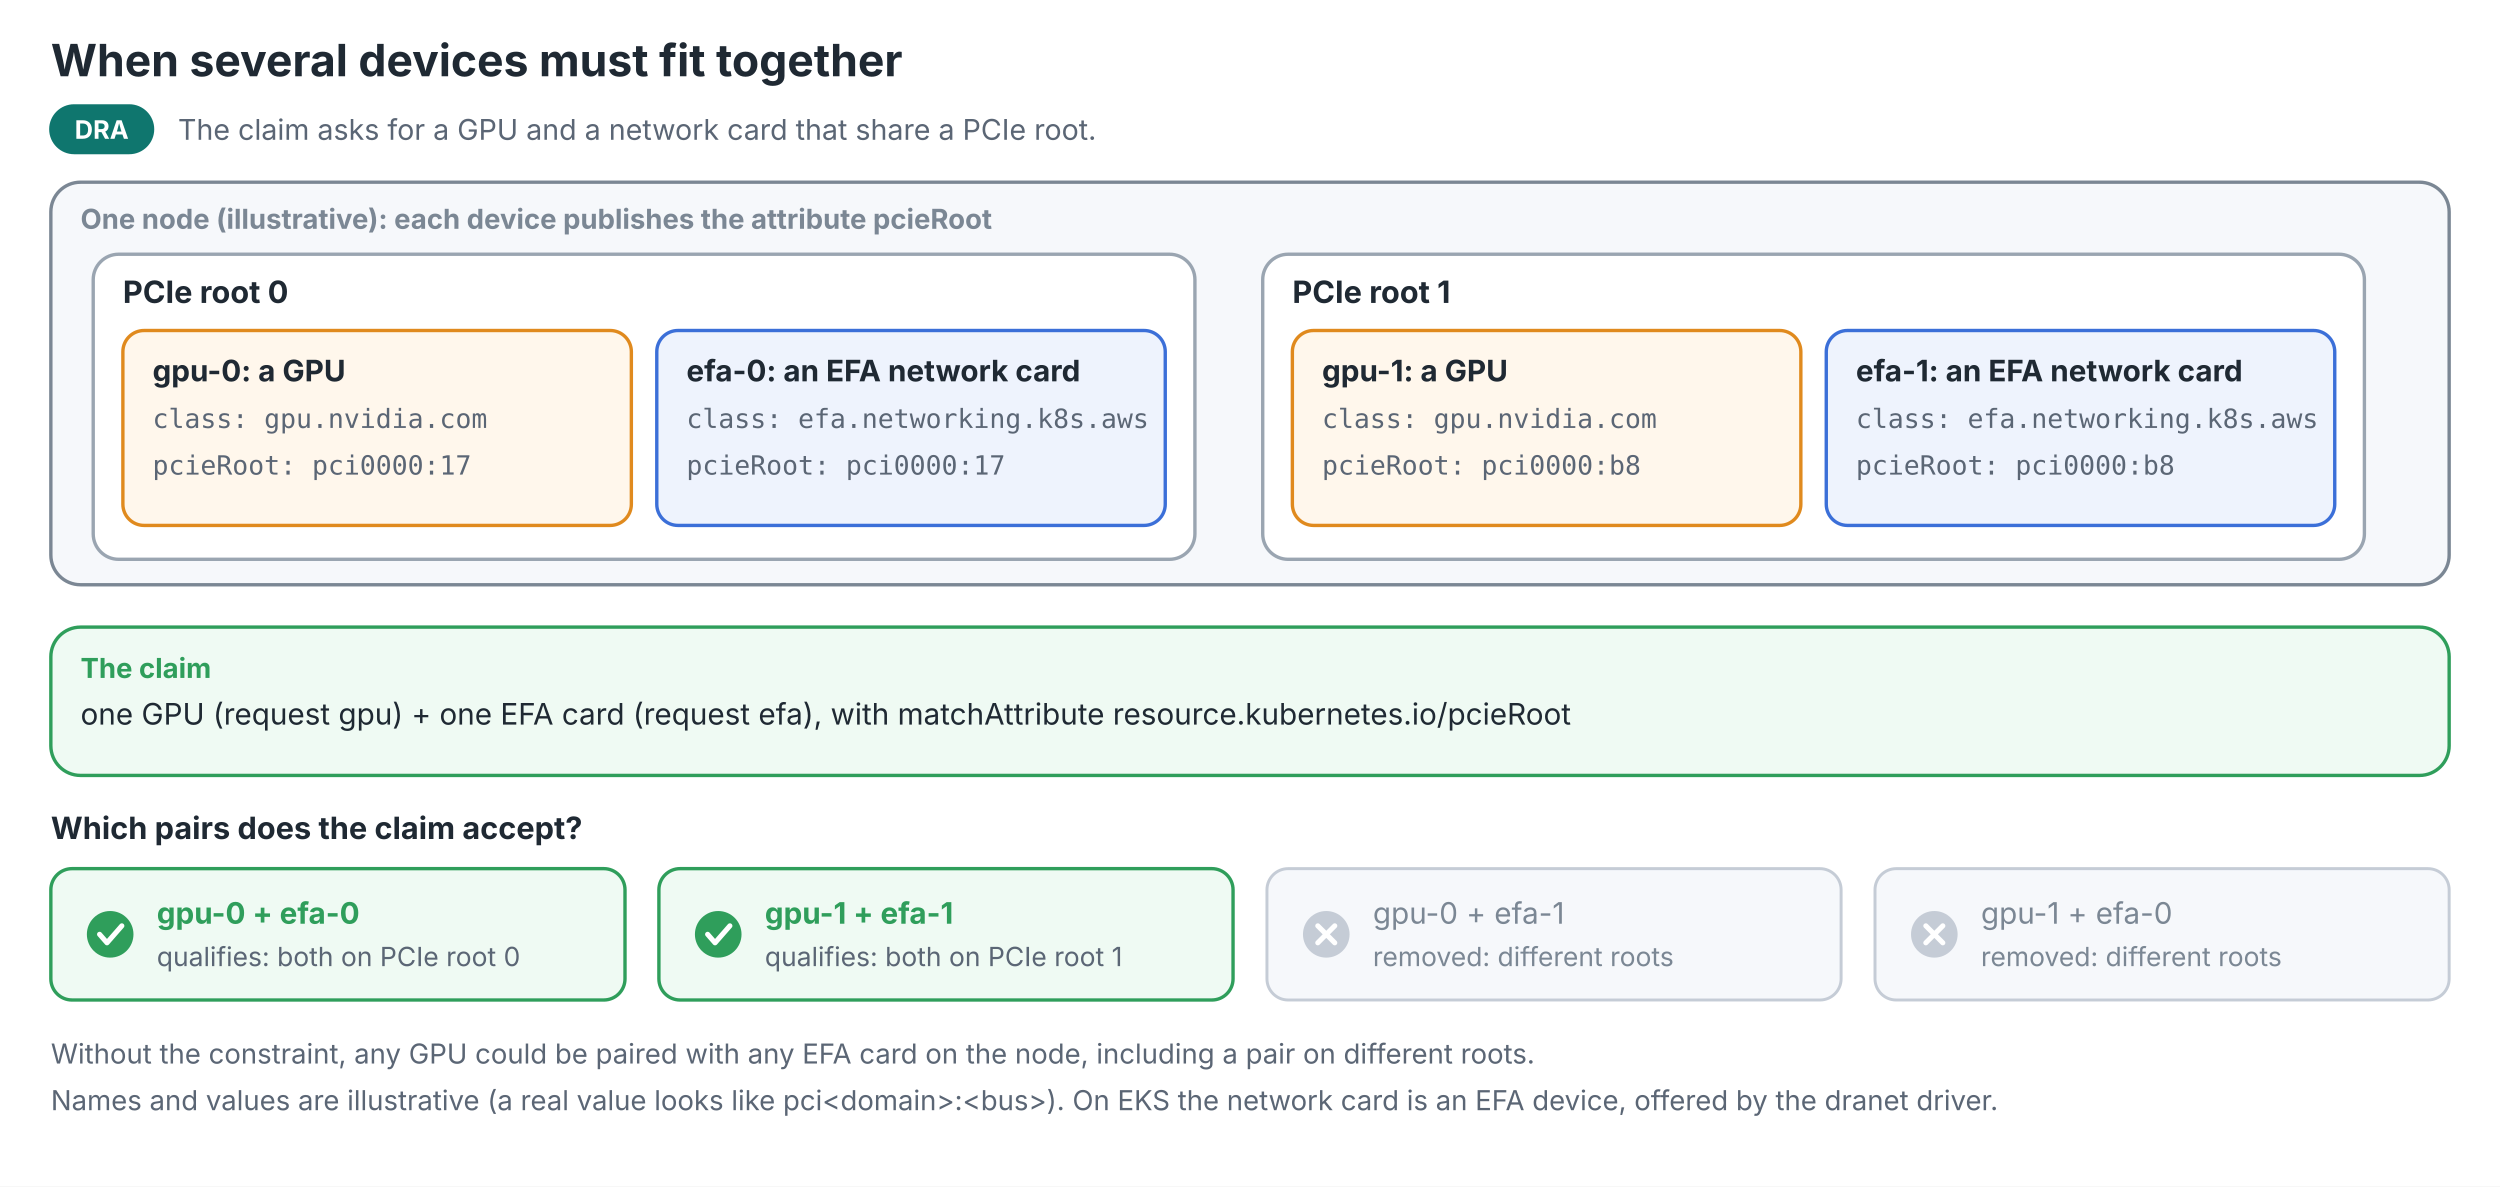
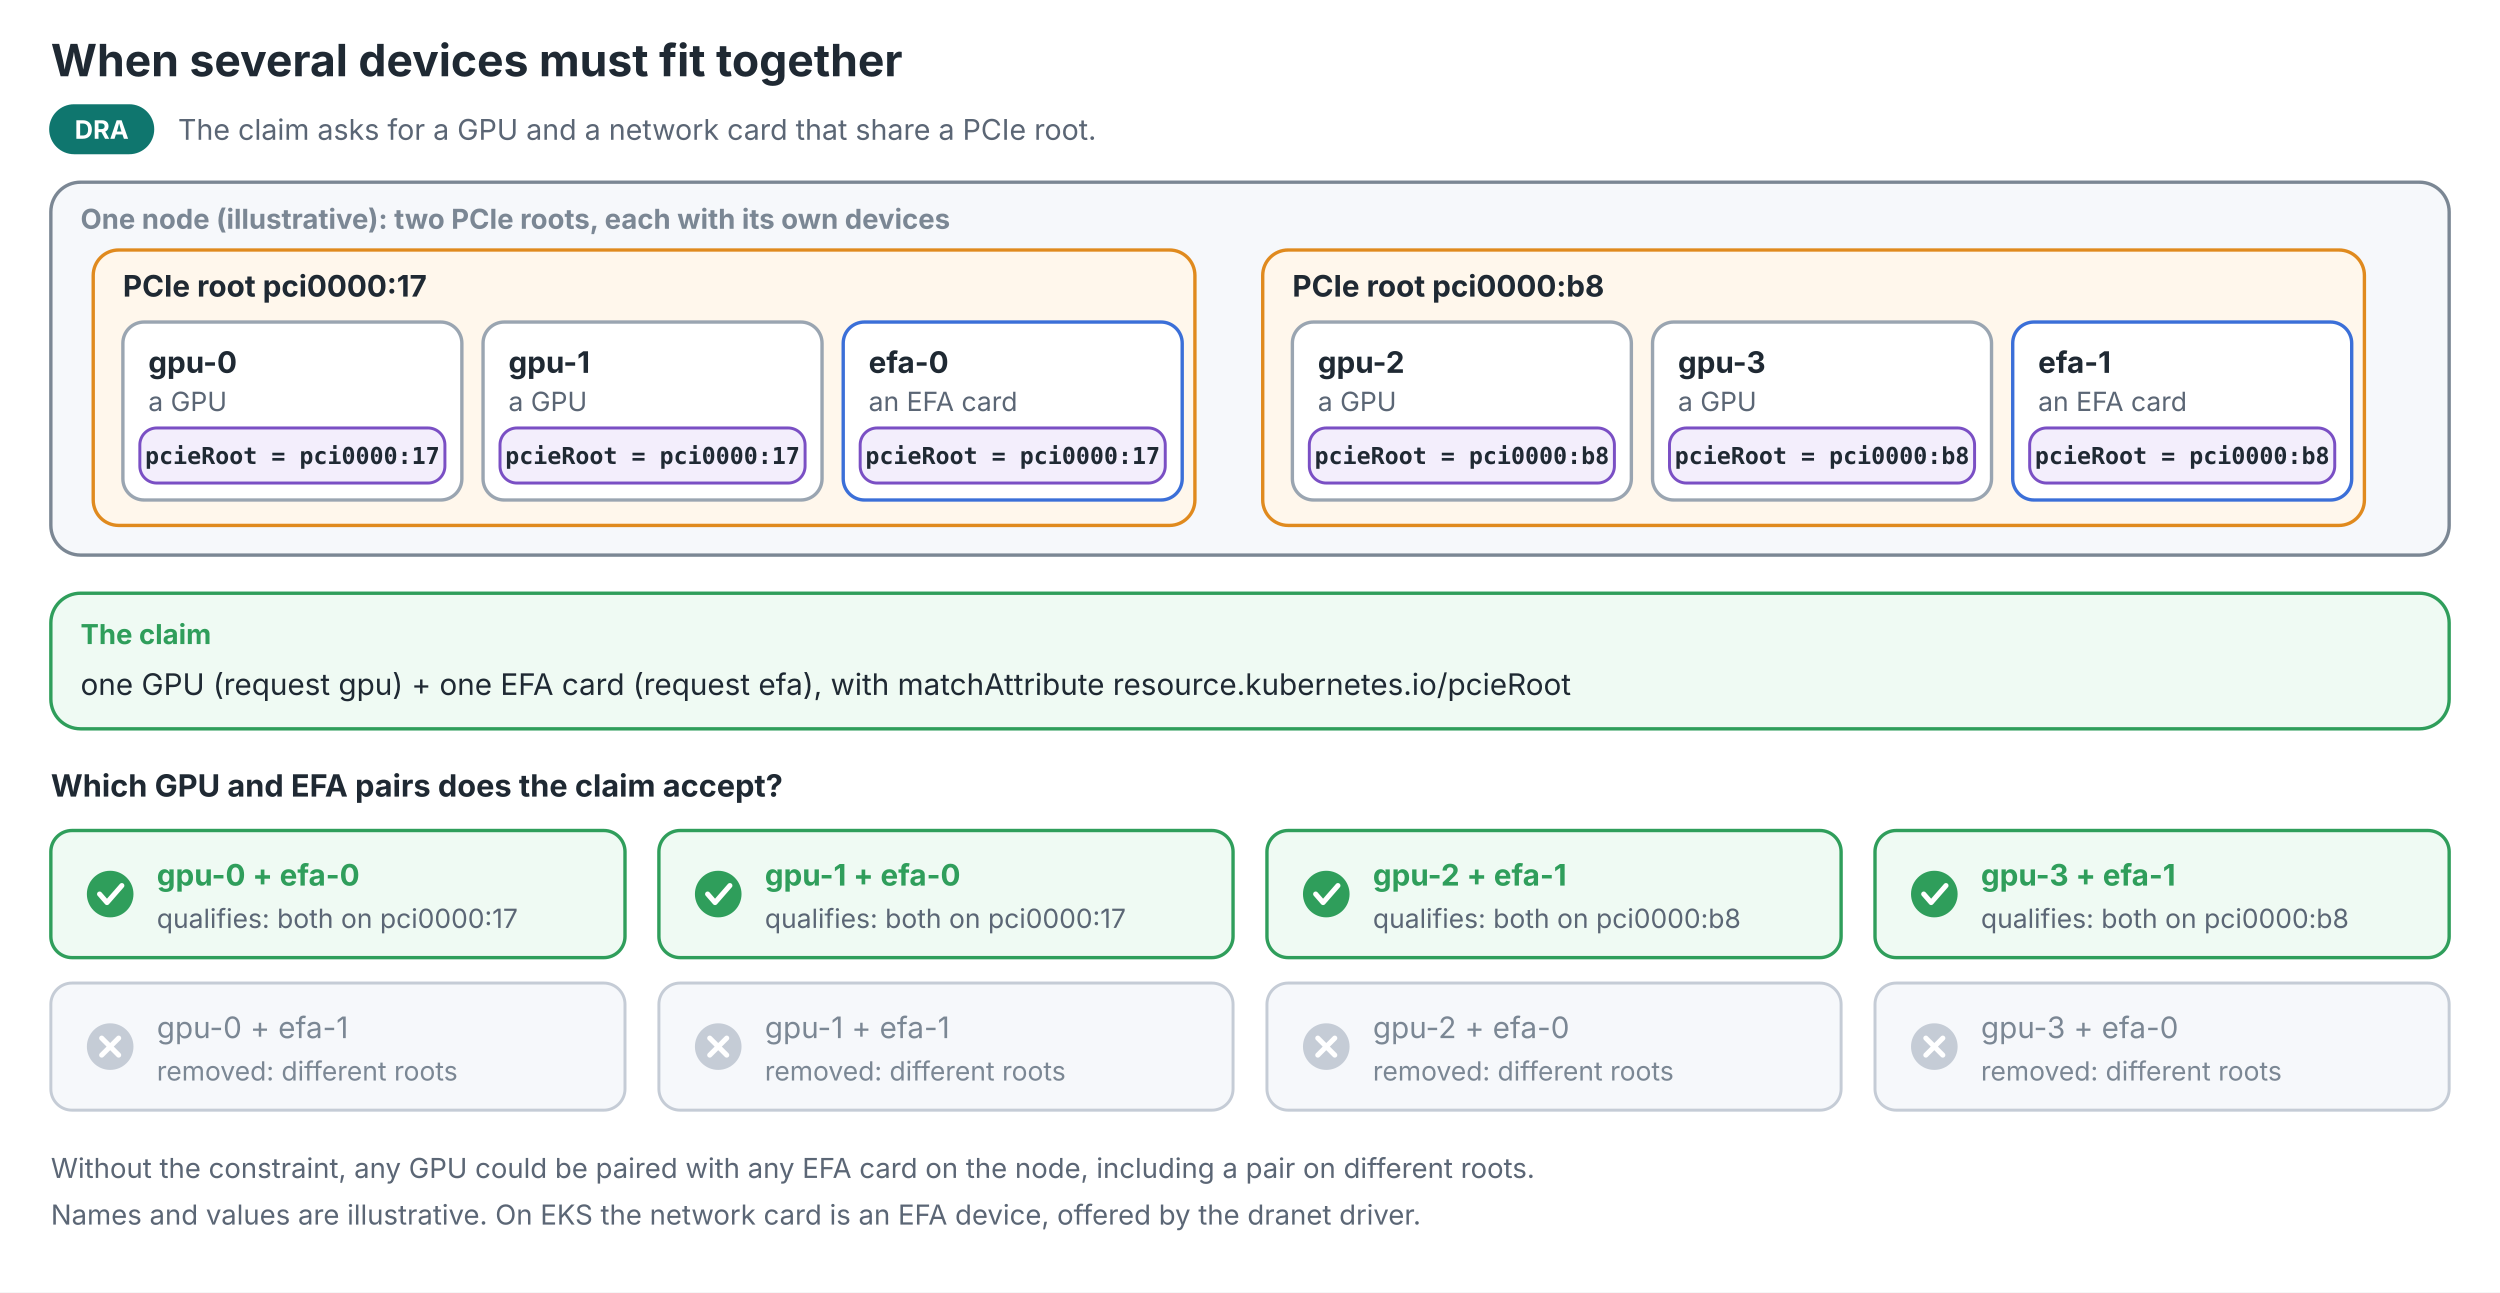
- <svg xmlns="http://www.w3.org/2000/svg" viewBox="0 0 1180 560" width="1180" height="560" style="color-scheme: light">
+ <svg xmlns="http://www.w3.org/2000/svg" viewBox="0 0 1180 610" width="1180" height="610" style="color-scheme: light">
  <rect width="100%" height="100%" fill="#ffffff" />
  <text x="24" y="36" font-family="Inter, Segoe UI, Helvetica, Arial, sans-serif" font-size="21" font-weight="700" fill="#1f2933" text-anchor="start">When several devices must fit together</text>
  <rect x="24" y="50" width="48" height="22" rx="11" fill="#0f766e" stroke="#0f766e" stroke-width="1.6" />
  <text x="48" y="65.5" font-family="Inter, Segoe UI, Helvetica, Arial, sans-serif" font-size="12" font-weight="700" fill="#ffffff" text-anchor="middle">DRA</text>
  <text x="84" y="66" font-family="Inter, Segoe UI, Helvetica, Arial, sans-serif" font-size="13.5" font-weight="400" fill="#5b6675" text-anchor="start">The claim asks for a GPU and a network card that share a PCIe root.</text>
-   <rect x="24" y="86" width="1132" height="190" rx="14" fill="#f6f8fb" stroke="#7b8794" stroke-width="1.6" />
-   <text x="38" y="108" font-family="Inter, Segoe UI, Helvetica, Arial, sans-serif" font-size="13" font-weight="700" fill="#7b8794" text-anchor="start">One node (illustrative): each device publishes the attribute pcieRoot</text>
-   <rect x="44" y="120" width="520" height="144" rx="12" fill="#ffffff" stroke="#9aa5b1" stroke-width="1.6" />
-   <text x="58" y="143" font-family="Inter, Segoe UI, Helvetica, Arial, sans-serif" font-size="14.5" font-weight="700" fill="#1f2933" text-anchor="start">PCIe root 0</text>
-   <rect x="58" y="156" width="240" height="92" rx="10" fill="#fff7ec" stroke="#e08a1e" stroke-width="1.6" />
-   <text x="72" y="180" font-family="Inter, Segoe UI, Helvetica, Arial, sans-serif" font-size="14" font-weight="700" fill="#1f2933" text-anchor="start">gpu-0: a GPU</text>
-   <text x="72" y="202" font-family="SFMono-Regular, Menlo, Consolas, monospace" font-size="12.5" font-weight="400" fill="#5b6675" text-anchor="start">class: gpu.nvidia.com</text>
-   <text x="72" y="224" font-family="SFMono-Regular, Menlo, Consolas, monospace" font-size="12.5" font-weight="400" fill="#5b6675" text-anchor="start">pcieRoot: pci0000:17</text>
-   <rect x="310" y="156" width="240" height="92" rx="10" fill="#eef3fd" stroke="#3b6fd8" stroke-width="1.6" />
-   <text x="324" y="180" font-family="Inter, Segoe UI, Helvetica, Arial, sans-serif" font-size="14" font-weight="700" fill="#1f2933" text-anchor="start">efa-0: an EFA network card</text>
-   <text x="324" y="202" font-family="SFMono-Regular, Menlo, Consolas, monospace" font-size="12.5" font-weight="400" fill="#5b6675" text-anchor="start">class: efa.networking.k8s.aws</text>
-   <text x="324" y="224" font-family="SFMono-Regular, Menlo, Consolas, monospace" font-size="12.5" font-weight="400" fill="#5b6675" text-anchor="start">pcieRoot: pci0000:17</text>
-   <rect x="596" y="120" width="520" height="144" rx="12" fill="#ffffff" stroke="#9aa5b1" stroke-width="1.6" />
-   <text x="610" y="143" font-family="Inter, Segoe UI, Helvetica, Arial, sans-serif" font-size="14.5" font-weight="700" fill="#1f2933" text-anchor="start">PCIe root 1</text>
-   <rect x="610" y="156" width="240" height="92" rx="10" fill="#fff7ec" stroke="#e08a1e" stroke-width="1.6" />
-   <text x="624" y="180" font-family="Inter, Segoe UI, Helvetica, Arial, sans-serif" font-size="14" font-weight="700" fill="#1f2933" text-anchor="start">gpu-1: a GPU</text>
-   <text x="624" y="202" font-family="SFMono-Regular, Menlo, Consolas, monospace" font-size="12.5" font-weight="400" fill="#5b6675" text-anchor="start">class: gpu.nvidia.com</text>
-   <text x="624" y="224" font-family="SFMono-Regular, Menlo, Consolas, monospace" font-size="12.5" font-weight="400" fill="#5b6675" text-anchor="start">pcieRoot: pci0000:b8</text>
-   <rect x="862" y="156" width="240" height="92" rx="10" fill="#eef3fd" stroke="#3b6fd8" stroke-width="1.6" />
-   <text x="876" y="180" font-family="Inter, Segoe UI, Helvetica, Arial, sans-serif" font-size="14" font-weight="700" fill="#1f2933" text-anchor="start">efa-1: an EFA network card</text>
-   <text x="876" y="202" font-family="SFMono-Regular, Menlo, Consolas, monospace" font-size="12.5" font-weight="400" fill="#5b6675" text-anchor="start">class: efa.networking.k8s.aws</text>
-   <text x="876" y="224" font-family="SFMono-Regular, Menlo, Consolas, monospace" font-size="12.5" font-weight="400" fill="#5b6675" text-anchor="start">pcieRoot: pci0000:b8</text>
-   <rect x="24" y="296" width="1132" height="70" rx="14" fill="#effaf3" stroke="#2f9e5b" stroke-width="1.6" />
-   <text x="38" y="320" font-family="Inter, Segoe UI, Helvetica, Arial, sans-serif" font-size="13" font-weight="700" fill="#2f9e5b" text-anchor="start">The claim</text>
-   <text x="38" y="342" font-family="Inter, Segoe UI, Helvetica, Arial, sans-serif" font-size="14" font-weight="400" fill="#1f2933" text-anchor="start">one GPU (request gpu) + one EFA card (request efa), with matchAttribute resource.kubernetes.io/pcieRoot</text>
-   <text x="24" y="396" font-family="Inter, Segoe UI, Helvetica, Arial, sans-serif" font-size="14.5" font-weight="700" fill="#1f2933" text-anchor="start">Which pairs does the claim accept?</text>
-   <rect x="24" y="410" width="271" height="62" rx="10" fill="#effaf3" stroke="#2f9e5b" stroke-width="1.6" />
-   <circle cx="52" cy="441" r="11" fill="#2f9e5b" />
-   <path d="M47,441 L50.5,445 L57.5,437" stroke="#fff" stroke-width="2.4" fill="none" stroke-linecap="round" stroke-linejoin="round" />
-   <text x="74" y="436" font-family="Inter, Segoe UI, Helvetica, Arial, sans-serif" font-size="14" font-weight="700" fill="#2f9e5b" text-anchor="start">gpu-0 + efa-0</text>
-   <text x="74" y="456" font-family="Inter, Segoe UI, Helvetica, Arial, sans-serif" font-size="12.5" font-weight="400" fill="#5b6675" text-anchor="start">qualifies: both on PCIe root 0</text>
-   <rect x="311" y="410" width="271" height="62" rx="10" fill="#effaf3" stroke="#2f9e5b" stroke-width="1.6" />
-   <circle cx="339" cy="441" r="11" fill="#2f9e5b" />
-   <path d="M334,441 L337.5,445 L344.5,437" stroke="#fff" stroke-width="2.4" fill="none" stroke-linecap="round" stroke-linejoin="round" />
-   <text x="361" y="436" font-family="Inter, Segoe UI, Helvetica, Arial, sans-serif" font-size="14" font-weight="700" fill="#2f9e5b" text-anchor="start">gpu-1 + efa-1</text>
-   <text x="361" y="456" font-family="Inter, Segoe UI, Helvetica, Arial, sans-serif" font-size="12.5" font-weight="400" fill="#5b6675" text-anchor="start">qualifies: both on PCIe root 1</text>
-   <rect x="598" y="410" width="271" height="62" rx="10" fill="#f6f8fb" stroke="#c5ccd6" stroke-width="1.4" />
-   <circle cx="626" cy="441" r="11" fill="#c5ccd6" />
-   <path d="M622,437 L630,445 M630,437 L622,445" stroke="#fff" stroke-width="2.4" fill="none" stroke-linecap="round" />
-   <text x="648" y="436" font-family="Inter, Segoe UI, Helvetica, Arial, sans-serif" font-size="14" font-weight="400" fill="#7b8794" text-anchor="start">gpu-0 + efa-1</text>
-   <text x="648" y="456" font-family="Inter, Segoe UI, Helvetica, Arial, sans-serif" font-size="12.5" font-weight="400" fill="#7b8794" text-anchor="start">removed: different roots</text>
-   <rect x="885" y="410" width="271" height="62" rx="10" fill="#f6f8fb" stroke="#c5ccd6" stroke-width="1.4" />
-   <circle cx="913" cy="441" r="11" fill="#c5ccd6" />
-   <path d="M909,437 L917,445 M917,437 L909,445" stroke="#fff" stroke-width="2.4" fill="none" stroke-linecap="round" />
-   <text x="935" y="436" font-family="Inter, Segoe UI, Helvetica, Arial, sans-serif" font-size="14" font-weight="400" fill="#7b8794" text-anchor="start">gpu-1 + efa-0</text>
-   <text x="935" y="456" font-family="Inter, Segoe UI, Helvetica, Arial, sans-serif" font-size="12.5" font-weight="400" fill="#7b8794" text-anchor="start">removed: different roots</text>
-   <text x="24" y="502" font-family="Inter, Segoe UI, Helvetica, Arial, sans-serif" font-size="13" font-weight="400" fill="#5b6675" text-anchor="start">Without the constraint, any GPU could be paired with any EFA card on the node, including a pair on different roots.</text>
-   <text x="24" y="524" font-family="Inter, Segoe UI, Helvetica, Arial, sans-serif" font-size="13" font-weight="400" fill="#5b6675" text-anchor="start">Names and values are illustrative (a real value looks like pci&lt;domain&gt;:&lt;bus&gt;). On EKS the network card is an EFA device, offered by the dranet driver.</text>
+   <rect x="24" y="86" width="1132" height="176" rx="14" fill="#f6f8fb" stroke="#7b8794" stroke-width="1.6" />
+   <text x="38" y="108" font-family="Inter, Segoe UI, Helvetica, Arial, sans-serif" font-size="13" font-weight="700" fill="#7b8794" text-anchor="start">One node (illustrative): two PCIe roots, each with its own devices</text>
+   <rect x="44" y="118" width="520" height="130" rx="12" fill="#fff7ec" stroke="#e08a1e" stroke-width="1.6" />
+   <text x="58" y="140" font-family="Inter, Segoe UI, Helvetica, Arial, sans-serif" font-size="14" font-weight="700" fill="#1f2933" text-anchor="start">PCIe root pci0000:17</text>
+   <rect x="58" y="152" width="160" height="84" rx="10" fill="#ffffff" stroke="#9aa5b1" stroke-width="1.6" />
+   <text x="70" y="176" font-family="Inter, Segoe UI, Helvetica, Arial, sans-serif" font-size="14" font-weight="700" fill="#1f2933" text-anchor="start">gpu-0</text>
+   <text x="70" y="194" font-family="Inter, Segoe UI, Helvetica, Arial, sans-serif" font-size="12.5" font-weight="400" fill="#5b6675" text-anchor="start">a GPU</text>
+   <rect x="66" y="202" width="144" height="26" rx="8" fill="#f3eefc" stroke="#7a4fc4" stroke-width="1.4" />
+   <text x="138" y="219" font-family="SFMono-Regular, Menlo, Consolas, monospace" font-size="11" font-weight="700" fill="#1f2933" text-anchor="middle">pcieRoot = pci0000:17</text>
+   <rect x="228" y="152" width="160" height="84" rx="10" fill="#ffffff" stroke="#9aa5b1" stroke-width="1.6" />
+   <text x="240" y="176" font-family="Inter, Segoe UI, Helvetica, Arial, sans-serif" font-size="14" font-weight="700" fill="#1f2933" text-anchor="start">gpu-1</text>
+   <text x="240" y="194" font-family="Inter, Segoe UI, Helvetica, Arial, sans-serif" font-size="12.5" font-weight="400" fill="#5b6675" text-anchor="start">a GPU</text>
+   <rect x="236" y="202" width="144" height="26" rx="8" fill="#f3eefc" stroke="#7a4fc4" stroke-width="1.4" />
+   <text x="308" y="219" font-family="SFMono-Regular, Menlo, Consolas, monospace" font-size="11" font-weight="700" fill="#1f2933" text-anchor="middle">pcieRoot = pci0000:17</text>
+   <rect x="398" y="152" width="160" height="84" rx="10" fill="#ffffff" stroke="#3b6fd8" stroke-width="1.6" />
+   <text x="410" y="176" font-family="Inter, Segoe UI, Helvetica, Arial, sans-serif" font-size="14" font-weight="700" fill="#1f2933" text-anchor="start">efa-0</text>
+   <text x="410" y="194" font-family="Inter, Segoe UI, Helvetica, Arial, sans-serif" font-size="12.5" font-weight="400" fill="#5b6675" text-anchor="start">an EFA card</text>
+   <rect x="406" y="202" width="144" height="26" rx="8" fill="#f3eefc" stroke="#7a4fc4" stroke-width="1.4" />
+   <text x="478" y="219" font-family="SFMono-Regular, Menlo, Consolas, monospace" font-size="11" font-weight="700" fill="#1f2933" text-anchor="middle">pcieRoot = pci0000:17</text>
+   <rect x="596" y="118" width="520" height="130" rx="12" fill="#fff7ec" stroke="#e08a1e" stroke-width="1.6" />
+   <text x="610" y="140" font-family="Inter, Segoe UI, Helvetica, Arial, sans-serif" font-size="14" font-weight="700" fill="#1f2933" text-anchor="start">PCIe root pci0000:b8</text>
+   <rect x="610" y="152" width="160" height="84" rx="10" fill="#ffffff" stroke="#9aa5b1" stroke-width="1.6" />
+   <text x="622" y="176" font-family="Inter, Segoe UI, Helvetica, Arial, sans-serif" font-size="14" font-weight="700" fill="#1f2933" text-anchor="start">gpu-2</text>
+   <text x="622" y="194" font-family="Inter, Segoe UI, Helvetica, Arial, sans-serif" font-size="12.5" font-weight="400" fill="#5b6675" text-anchor="start">a GPU</text>
+   <rect x="618" y="202" width="144" height="26" rx="8" fill="#f3eefc" stroke="#7a4fc4" stroke-width="1.4" />
+   <text x="690" y="219" font-family="SFMono-Regular, Menlo, Consolas, monospace" font-size="11" font-weight="700" fill="#1f2933" text-anchor="middle">pcieRoot = pci0000:b8</text>
+   <rect x="780" y="152" width="160" height="84" rx="10" fill="#ffffff" stroke="#9aa5b1" stroke-width="1.6" />
+   <text x="792" y="176" font-family="Inter, Segoe UI, Helvetica, Arial, sans-serif" font-size="14" font-weight="700" fill="#1f2933" text-anchor="start">gpu-3</text>
+   <text x="792" y="194" font-family="Inter, Segoe UI, Helvetica, Arial, sans-serif" font-size="12.5" font-weight="400" fill="#5b6675" text-anchor="start">a GPU</text>
+   <rect x="788" y="202" width="144" height="26" rx="8" fill="#f3eefc" stroke="#7a4fc4" stroke-width="1.4" />
+   <text x="860" y="219" font-family="SFMono-Regular, Menlo, Consolas, monospace" font-size="11" font-weight="700" fill="#1f2933" text-anchor="middle">pcieRoot = pci0000:b8</text>
+   <rect x="950" y="152" width="160" height="84" rx="10" fill="#ffffff" stroke="#3b6fd8" stroke-width="1.6" />
+   <text x="962" y="176" font-family="Inter, Segoe UI, Helvetica, Arial, sans-serif" font-size="14" font-weight="700" fill="#1f2933" text-anchor="start">efa-1</text>
+   <text x="962" y="194" font-family="Inter, Segoe UI, Helvetica, Arial, sans-serif" font-size="12.5" font-weight="400" fill="#5b6675" text-anchor="start">an EFA card</text>
+   <rect x="958" y="202" width="144" height="26" rx="8" fill="#f3eefc" stroke="#7a4fc4" stroke-width="1.4" />
+   <text x="1030" y="219" font-family="SFMono-Regular, Menlo, Consolas, monospace" font-size="11" font-weight="700" fill="#1f2933" text-anchor="middle">pcieRoot = pci0000:b8</text>
+   <rect x="24" y="280" width="1132" height="64" rx="14" fill="#effaf3" stroke="#2f9e5b" stroke-width="1.6" />
+   <text x="38" y="304" font-family="Inter, Segoe UI, Helvetica, Arial, sans-serif" font-size="13" font-weight="700" fill="#2f9e5b" text-anchor="start">The claim</text>
+   <text x="38" y="328" font-family="Inter, Segoe UI, Helvetica, Arial, sans-serif" font-size="14" font-weight="400" fill="#1f2933" text-anchor="start">one GPU (request gpu) + one EFA card (request efa), with matchAttribute resource.kubernetes.io/pcieRoot</text>
+   <text x="24" y="376" font-family="Inter, Segoe UI, Helvetica, Arial, sans-serif" font-size="14.5" font-weight="700" fill="#1f2933" text-anchor="start">Which GPU and EFA pairs does the claim accept?</text>
+   <rect x="24" y="392" width="271" height="60" rx="10" fill="#effaf3" stroke="#2f9e5b" stroke-width="1.6" />
+   <circle cx="52" cy="422" r="11" fill="#2f9e5b" />
+   <path d="M47,422 L50.5,426 L57.5,418" stroke="#fff" stroke-width="2.4" fill="none" stroke-linecap="round" stroke-linejoin="round" />
+   <text x="74" y="418" font-family="Inter, Segoe UI, Helvetica, Arial, sans-serif" font-size="14" font-weight="700" fill="#2f9e5b" text-anchor="start">gpu-0 + efa-0</text>
+   <text x="74" y="438" font-family="Inter, Segoe UI, Helvetica, Arial, sans-serif" font-size="12.5" font-weight="400" fill="#5b6675" text-anchor="start">qualifies: both on pci0000:17</text>
+   <rect x="311" y="392" width="271" height="60" rx="10" fill="#effaf3" stroke="#2f9e5b" stroke-width="1.6" />
+   <circle cx="339" cy="422" r="11" fill="#2f9e5b" />
+   <path d="M334,422 L337.5,426 L344.5,418" stroke="#fff" stroke-width="2.4" fill="none" stroke-linecap="round" stroke-linejoin="round" />
+   <text x="361" y="418" font-family="Inter, Segoe UI, Helvetica, Arial, sans-serif" font-size="14" font-weight="700" fill="#2f9e5b" text-anchor="start">gpu-1 + efa-0</text>
+   <text x="361" y="438" font-family="Inter, Segoe UI, Helvetica, Arial, sans-serif" font-size="12.5" font-weight="400" fill="#5b6675" text-anchor="start">qualifies: both on pci0000:17</text>
+   <rect x="598" y="392" width="271" height="60" rx="10" fill="#effaf3" stroke="#2f9e5b" stroke-width="1.6" />
+   <circle cx="626" cy="422" r="11" fill="#2f9e5b" />
+   <path d="M621,422 L624.5,426 L631.5,418" stroke="#fff" stroke-width="2.4" fill="none" stroke-linecap="round" stroke-linejoin="round" />
+   <text x="648" y="418" font-family="Inter, Segoe UI, Helvetica, Arial, sans-serif" font-size="14" font-weight="700" fill="#2f9e5b" text-anchor="start">gpu-2 + efa-1</text>
+   <text x="648" y="438" font-family="Inter, Segoe UI, Helvetica, Arial, sans-serif" font-size="12.5" font-weight="400" fill="#5b6675" text-anchor="start">qualifies: both on pci0000:b8</text>
+   <rect x="885" y="392" width="271" height="60" rx="10" fill="#effaf3" stroke="#2f9e5b" stroke-width="1.6" />
+   <circle cx="913" cy="422" r="11" fill="#2f9e5b" />
+   <path d="M908,422 L911.5,426 L918.5,418" stroke="#fff" stroke-width="2.4" fill="none" stroke-linecap="round" stroke-linejoin="round" />
+   <text x="935" y="418" font-family="Inter, Segoe UI, Helvetica, Arial, sans-serif" font-size="14" font-weight="700" fill="#2f9e5b" text-anchor="start">gpu-3 + efa-1</text>
+   <text x="935" y="438" font-family="Inter, Segoe UI, Helvetica, Arial, sans-serif" font-size="12.5" font-weight="400" fill="#5b6675" text-anchor="start">qualifies: both on pci0000:b8</text>
+   <rect x="24" y="464" width="271" height="60" rx="10" fill="#f6f8fb" stroke="#c5ccd6" stroke-width="1.4" />
+   <circle cx="52" cy="494" r="11" fill="#c5ccd6" />
+   <path d="M48,490 L56,498 M56,490 L48,498" stroke="#fff" stroke-width="2.4" fill="none" stroke-linecap="round" />
+   <text x="74" y="490" font-family="Inter, Segoe UI, Helvetica, Arial, sans-serif" font-size="14" font-weight="400" fill="#7b8794" text-anchor="start">gpu-0 + efa-1</text>
+   <text x="74" y="510" font-family="Inter, Segoe UI, Helvetica, Arial, sans-serif" font-size="12.5" font-weight="400" fill="#7b8794" text-anchor="start">removed: different roots</text>
+   <rect x="311" y="464" width="271" height="60" rx="10" fill="#f6f8fb" stroke="#c5ccd6" stroke-width="1.4" />
+   <circle cx="339" cy="494" r="11" fill="#c5ccd6" />
+   <path d="M335,490 L343,498 M343,490 L335,498" stroke="#fff" stroke-width="2.4" fill="none" stroke-linecap="round" />
+   <text x="361" y="490" font-family="Inter, Segoe UI, Helvetica, Arial, sans-serif" font-size="14" font-weight="400" fill="#7b8794" text-anchor="start">gpu-1 + efa-1</text>
+   <text x="361" y="510" font-family="Inter, Segoe UI, Helvetica, Arial, sans-serif" font-size="12.5" font-weight="400" fill="#7b8794" text-anchor="start">removed: different roots</text>
+   <rect x="598" y="464" width="271" height="60" rx="10" fill="#f6f8fb" stroke="#c5ccd6" stroke-width="1.4" />
+   <circle cx="626" cy="494" r="11" fill="#c5ccd6" />
+   <path d="M622,490 L630,498 M630,490 L622,498" stroke="#fff" stroke-width="2.4" fill="none" stroke-linecap="round" />
+   <text x="648" y="490" font-family="Inter, Segoe UI, Helvetica, Arial, sans-serif" font-size="14" font-weight="400" fill="#7b8794" text-anchor="start">gpu-2 + efa-0</text>
+   <text x="648" y="510" font-family="Inter, Segoe UI, Helvetica, Arial, sans-serif" font-size="12.5" font-weight="400" fill="#7b8794" text-anchor="start">removed: different roots</text>
+   <rect x="885" y="464" width="271" height="60" rx="10" fill="#f6f8fb" stroke="#c5ccd6" stroke-width="1.4" />
+   <circle cx="913" cy="494" r="11" fill="#c5ccd6" />
+   <path d="M909,490 L917,498 M917,490 L909,498" stroke="#fff" stroke-width="2.4" fill="none" stroke-linecap="round" />
+   <text x="935" y="490" font-family="Inter, Segoe UI, Helvetica, Arial, sans-serif" font-size="14" font-weight="400" fill="#7b8794" text-anchor="start">gpu-3 + efa-0</text>
+   <text x="935" y="510" font-family="Inter, Segoe UI, Helvetica, Arial, sans-serif" font-size="12.5" font-weight="400" fill="#7b8794" text-anchor="start">removed: different roots</text>
+   <text x="24" y="556" font-family="Inter, Segoe UI, Helvetica, Arial, sans-serif" font-size="13" font-weight="400" fill="#5b6675" text-anchor="start">Without the constraint, any GPU could be paired with any EFA card on the node, including a pair on different roots.</text>
+   <text x="24" y="578" font-family="Inter, Segoe UI, Helvetica, Arial, sans-serif" font-size="13" font-weight="400" fill="#5b6675" text-anchor="start">Names and values are illustrative. On EKS the network card is an EFA device, offered by the dranet driver.</text>
</svg>
